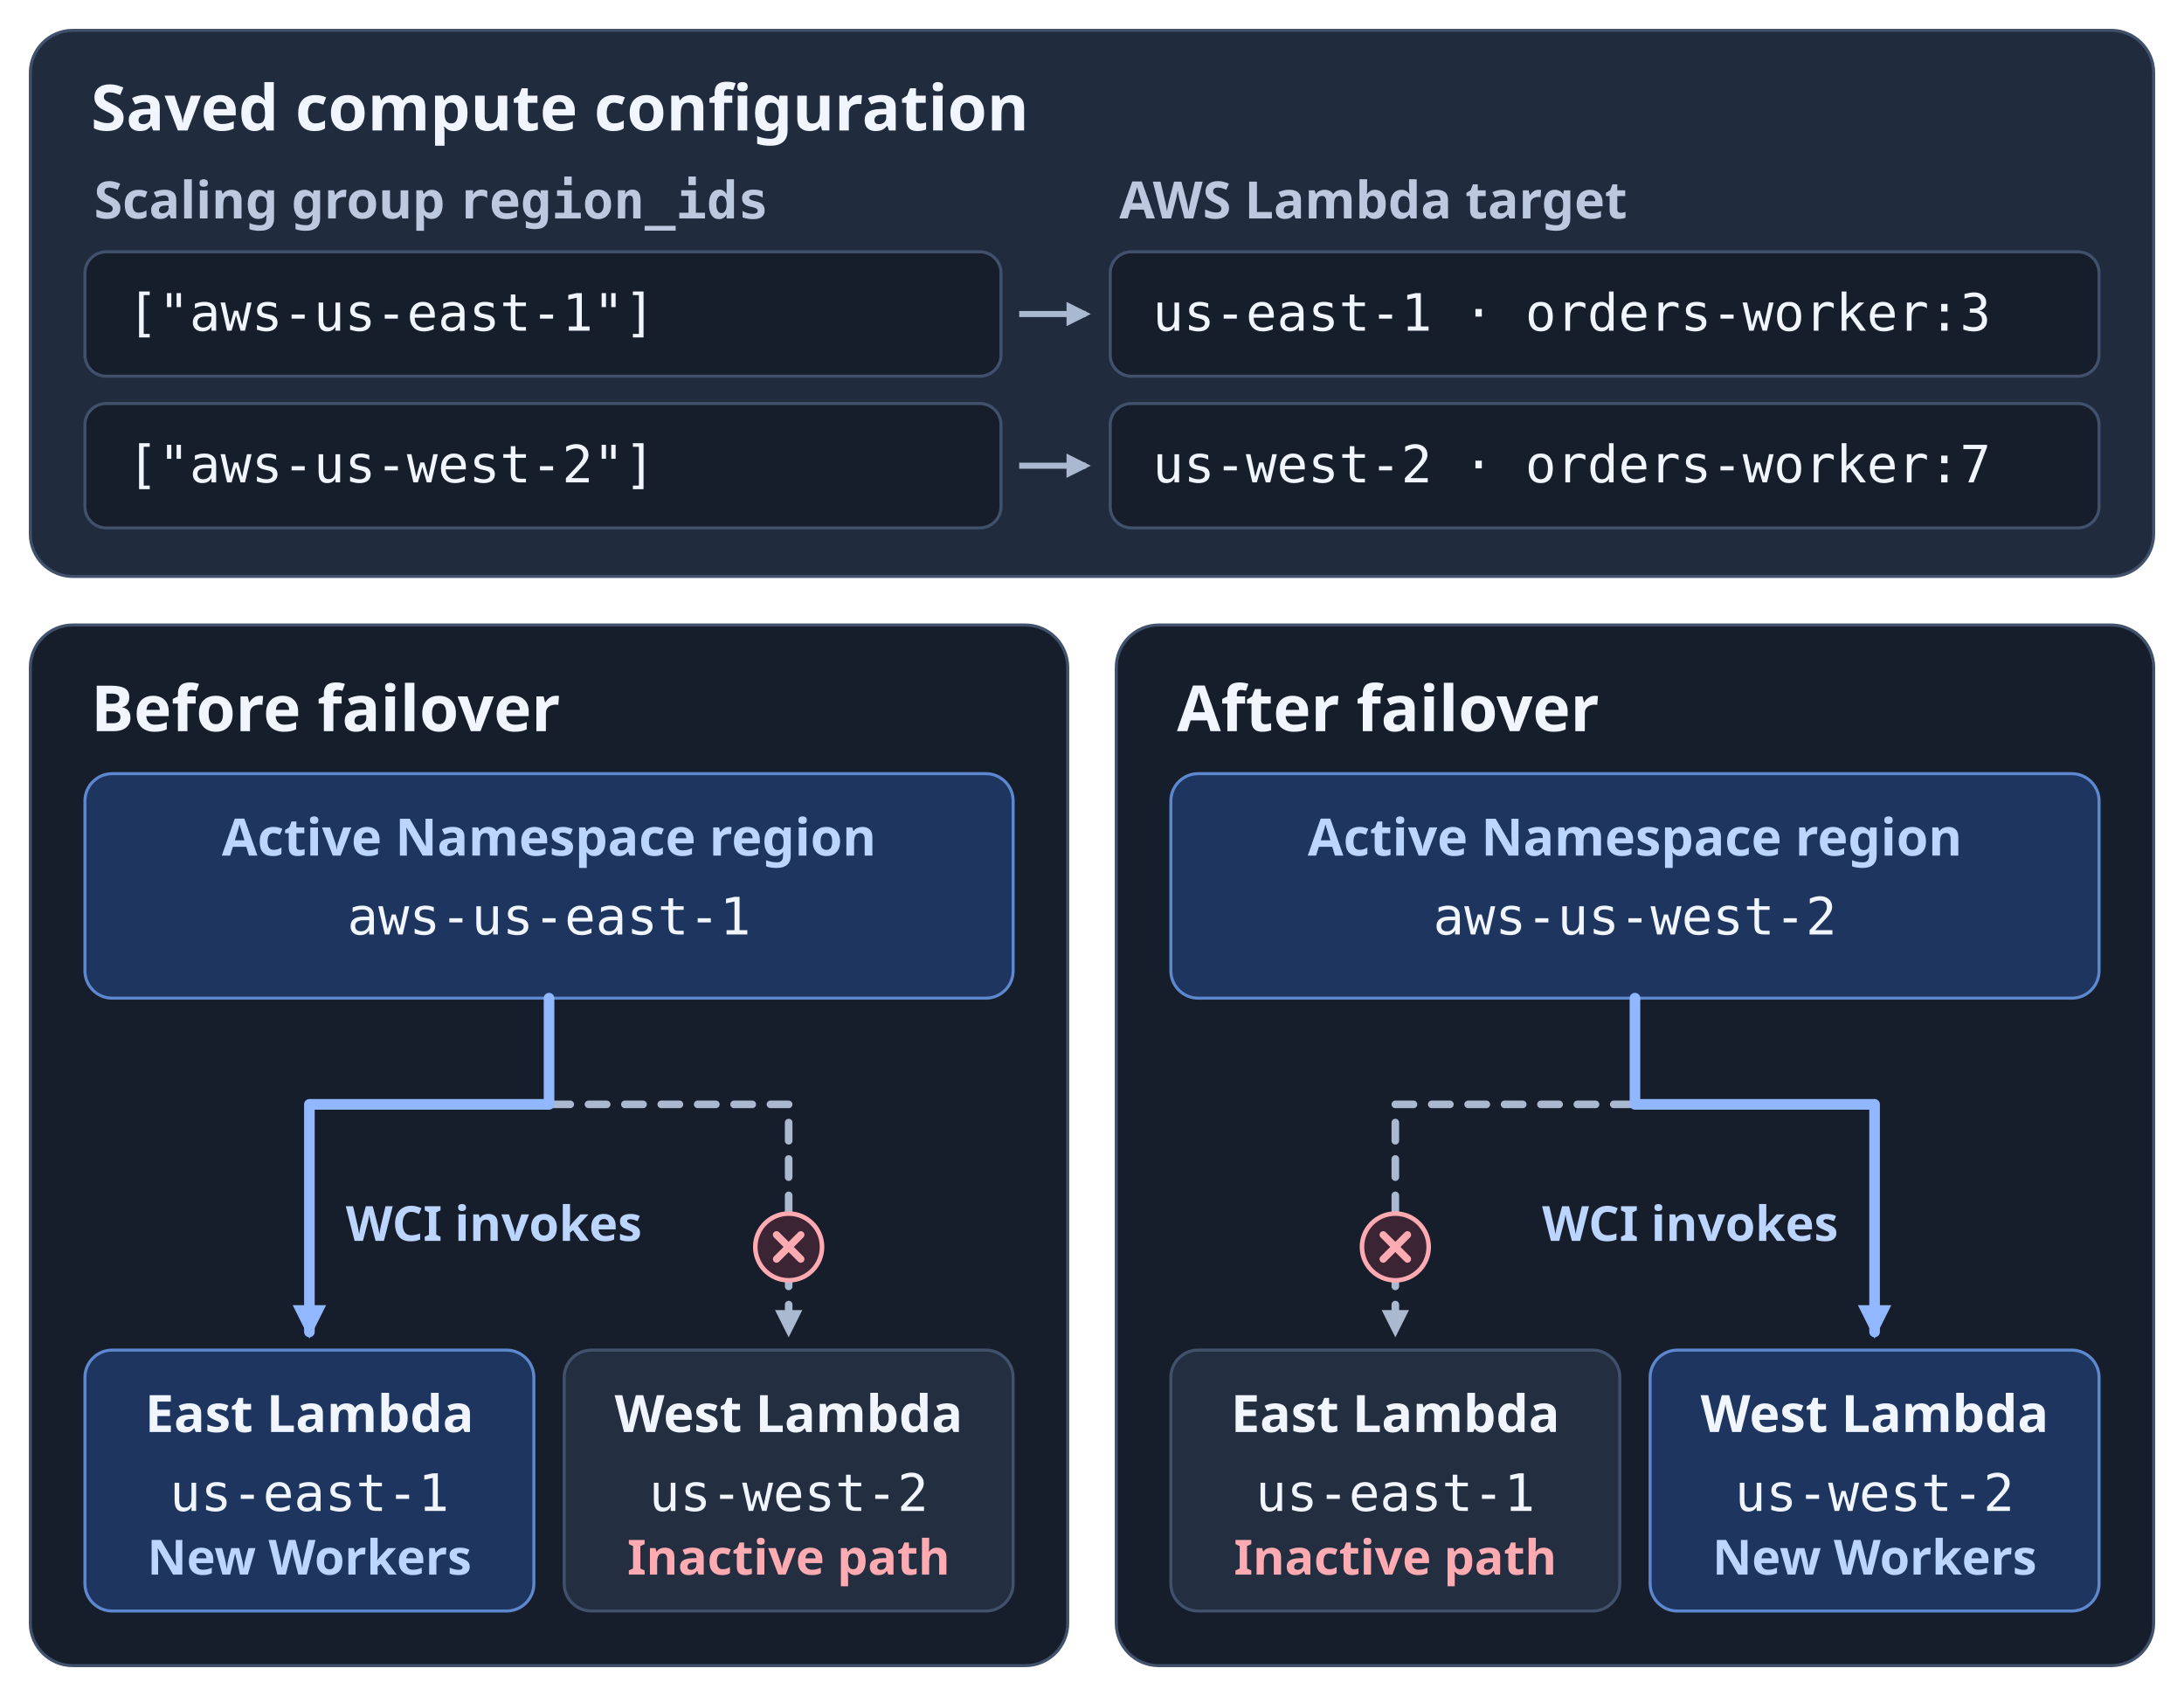
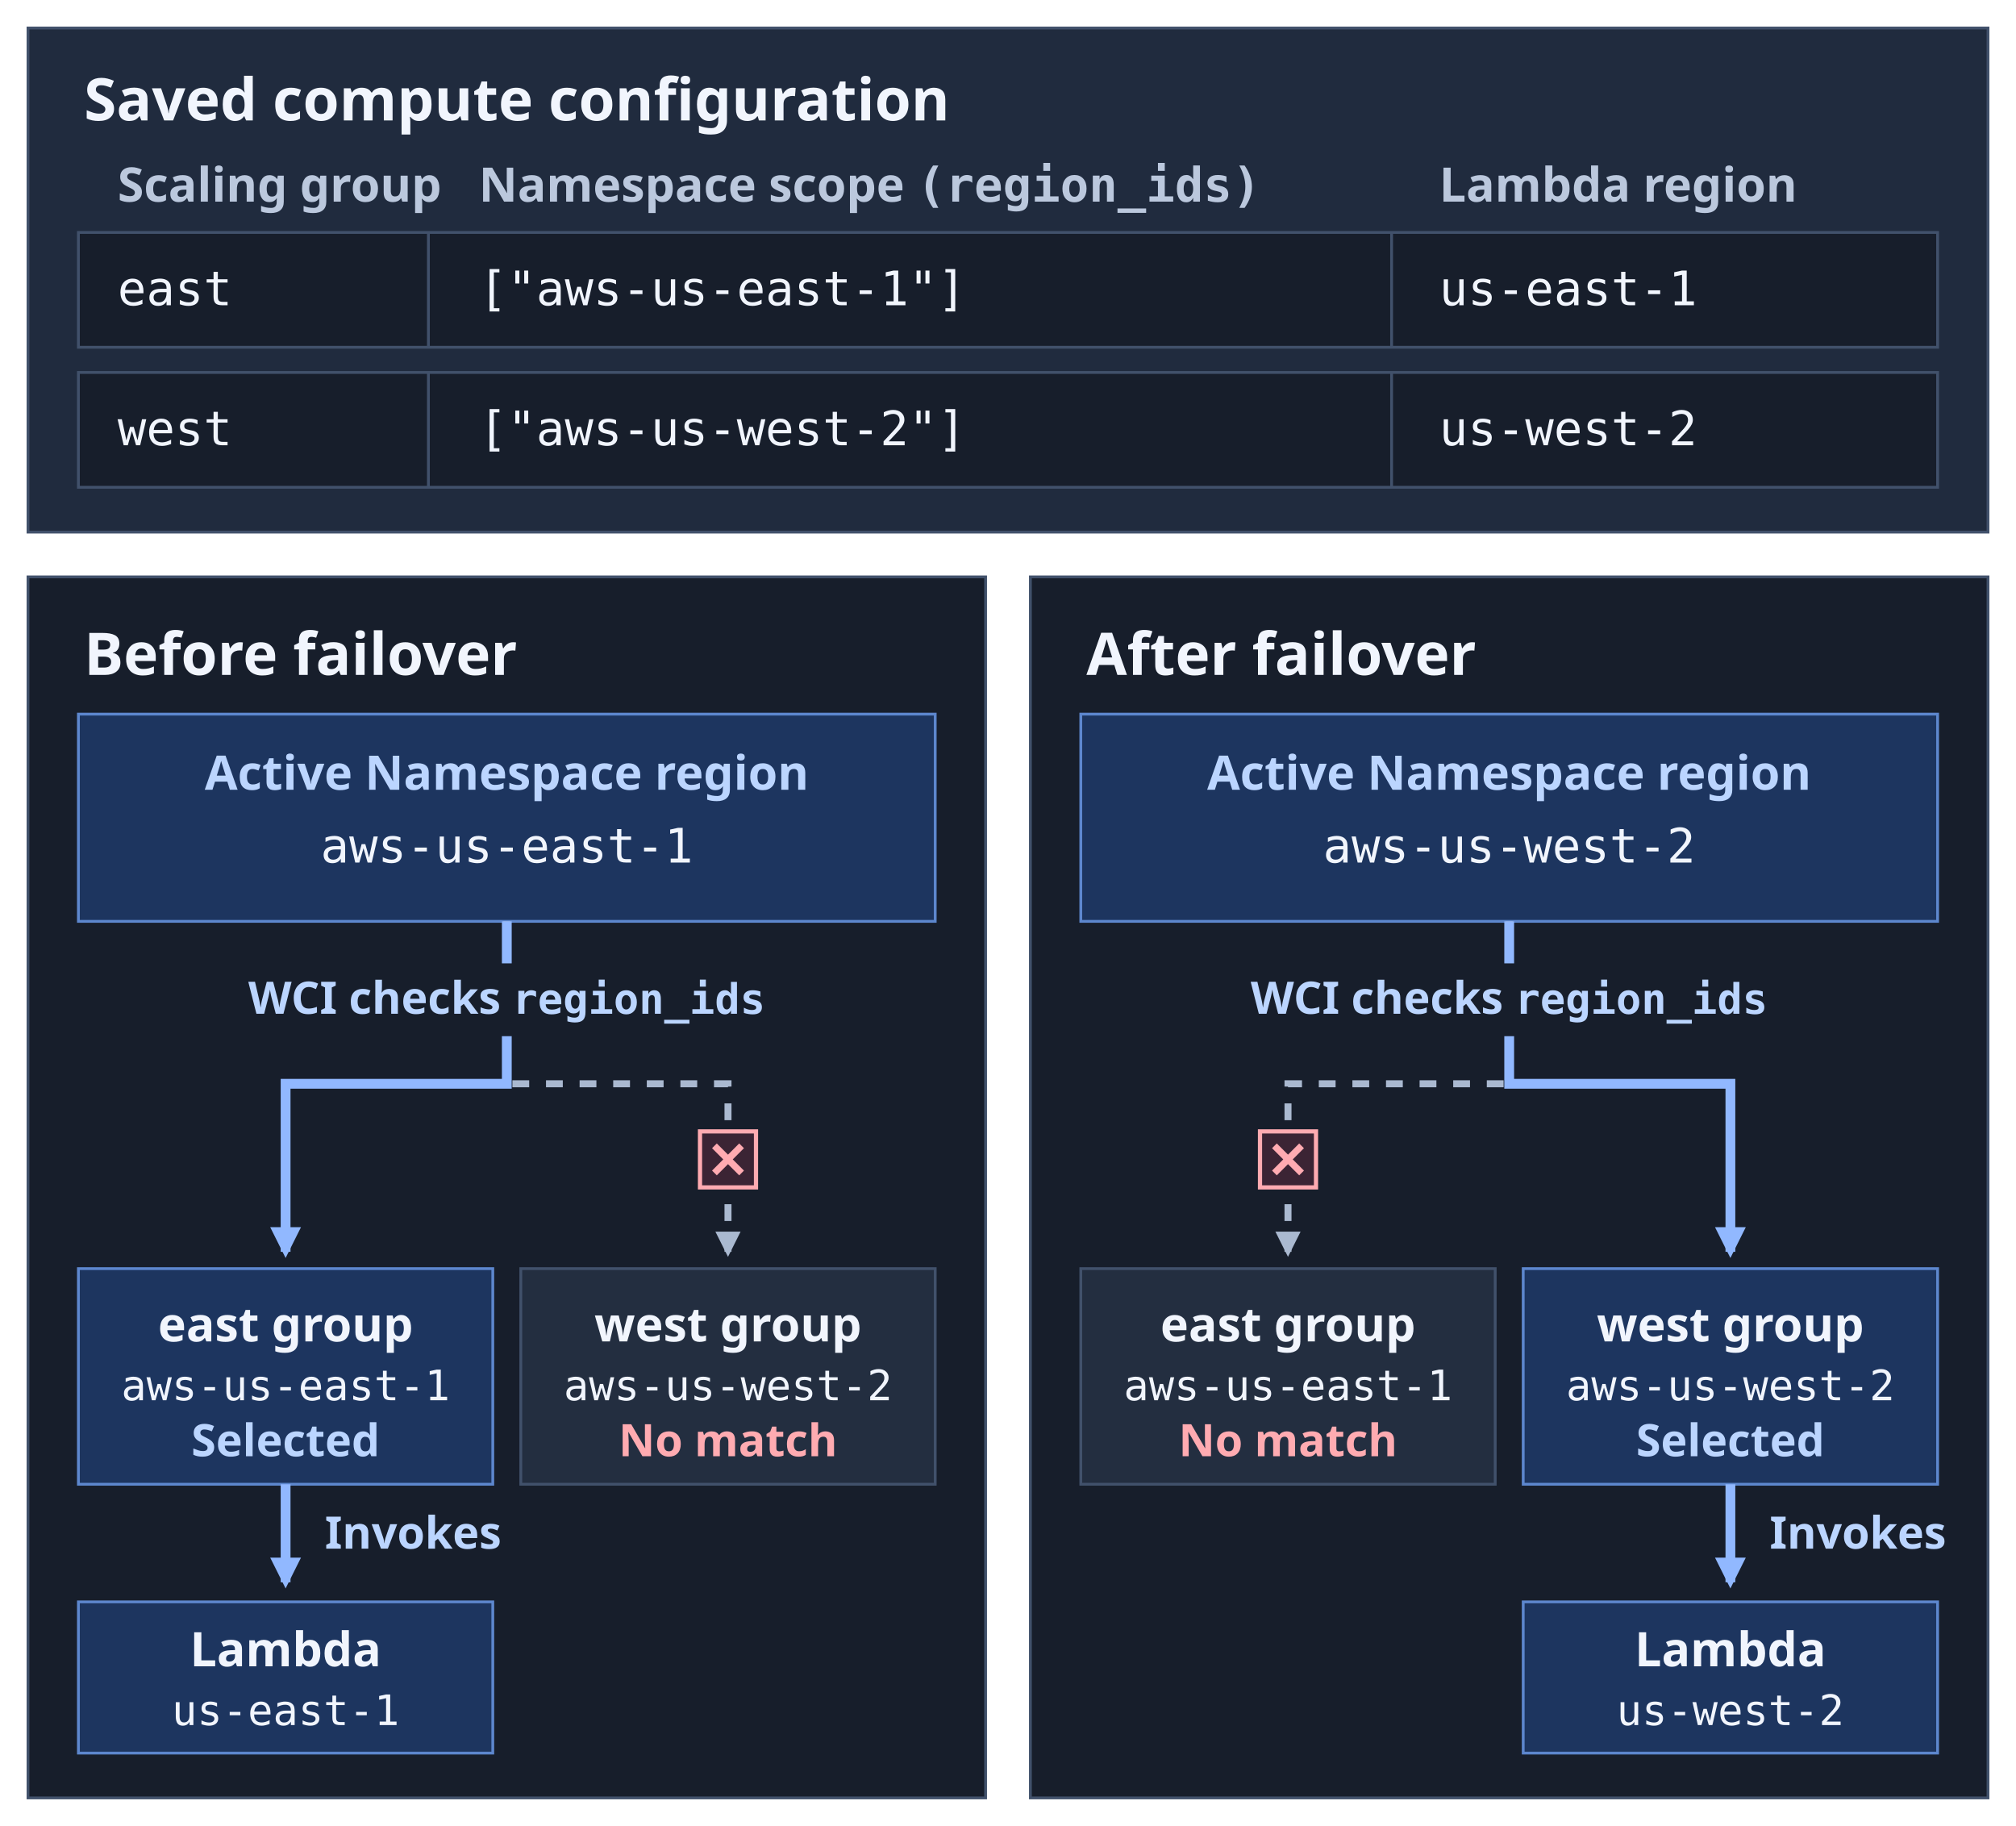
- <svg xmlns="http://www.w3.org/2000/svg" width="720" height="559" viewBox="0 0 720 559" role="img" aria-labelledby="diagram-title diagram-description">
+ <svg xmlns="http://www.w3.org/2000/svg" width="720" height="652" viewBox="0 0 720 652" role="img" aria-labelledby="diagram-title diagram-description">
  <defs>
    <style>
      text { font-family: system-ui, sans-serif; fill: #F1F5FD; }
      .heading { font-size: 21px; font-weight: 700; }
      .label { font-size: 17px; font-weight: 600; }
      .muted { fill: #BBC8DD; }
-       .code { font-family: ui-monospace, Menlo, monospace; font-size: 17px; }
+       .code, .scope { font-family: ui-monospace, Menlo, monospace; }
+       .code { font-size: 17px; }
+       .scope { font-size: 15px; }
      .caption { font-size: 16px; font-weight: 650; }
      .active-label { fill: #BBD5FF; }
      .inactive-label { fill: #FFABB1; }
-       .active-path { fill: none; stroke: #91B8FF; stroke-width: 3.5; stroke-linecap: round; stroke-linejoin: round; }
-       .inactive-path { fill: none; stroke: #AAB9D0; stroke-width: 2.5; stroke-dasharray: 6 6; stroke-linecap: round; stroke-linejoin: round; }
+       .panel { fill: #171E2B; stroke: #41516B; }
+       .label-background { fill: #171E2B; }
+       .selected { fill: #1D355F; stroke: #5D87CE; }
+       .unmatched { fill: #232E40; stroke: #41516B; }
+       .active-path { fill: none; stroke: #91B8FF; stroke-width: 3.5; }
+       .inactive-path { fill: none; stroke: #AAB9D0; stroke-width: 2.5; stroke-dasharray: 6 6; }
    </style>
-     <marker id="config-arrow" viewBox="0 0 10 10" refX="8" refY="5" markerWidth="8" markerHeight="8" markerUnits="userSpaceOnUse" orient="auto">
-       <path d="M 0 0 L 10 5 L 0 10 Z" fill="#AAB9D0" />
-     </marker>
    <marker id="active-arrow" viewBox="0 0 10 10" refX="8" refY="5" markerWidth="11" markerHeight="11" markerUnits="userSpaceOnUse" orient="auto">
      <path d="M 0 0 L 10 5 L 0 10 Z" fill="#91B8FF" />
    </marker>
    <marker id="inactive-arrow" viewBox="0 0 10 10" refX="8" refY="5" markerWidth="9" markerHeight="9" markerUnits="userSpaceOnUse" orient="auto">
      <path d="M 0 0 L 10 5 L 0 10 Z" fill="#AAB9D0" />
    </marker>
    <g id="inactive-mark">
-       <circle r="11" fill="#3B2434" stroke="#FFABB1" stroke-width="1.5" />
-       <path d="M -4 -4 L 4 4 M 4 -4 L -4 4" fill="none" stroke="#FFABB1" stroke-width="2.4" stroke-linecap="round" />
+       <rect x="-10" y="-10" width="20" height="20" fill="#3B2434" stroke="#FFABB1" stroke-width="1.5" />
+       <path d="M -4 -4 L 4 4 M 4 -4 L -4 4" fill="none" stroke="#FFABB1" stroke-width="2.4" stroke-linecap="square" />
    </g>
  </defs>
  <g aria-label="Saved compute configuration">
-     <rect x="10" y="10" width="700" height="180" rx="14" fill="#202B3E" stroke="#41516B" />
+     <rect x="10" y="10" width="700" height="180" fill="#202B3E" stroke="#41516B" />
    <text x="30" y="43" class="heading">Saved compute configuration</text>
-     <text x="31" y="72" class="label muted">Scaling group <tspan class="code">region_ids</tspan>
+     <text x="42" y="72" class="label muted">Scaling group</text>
+     <text x="171" y="72" class="label muted">Namespace scope <tspan class="code">(region_ids)</tspan>
    </text>
-     <text x="369" y="72" class="label muted">AWS Lambda target</text>
-     <rect x="28" y="83" width="302" height="41" rx="7" fill="#171E2B" stroke="#41516B" />
-     <rect x="366" y="83" width="326" height="41" rx="7" fill="#171E2B" stroke="#41516B" />
-     <path d="M 336 103.5 H 358" fill="none" stroke="#AAB9D0" stroke-width="2" marker-end="url(#config-arrow)" />
-     <text x="42" y="109" class="code">["aws-us-east-1"]</text>
-     <text x="380" y="109" class="code">us-east-1 · orders-worker:3</text>
-     <rect x="28" y="133" width="302" height="41" rx="7" fill="#171E2B" stroke="#41516B" />
-     <rect x="366" y="133" width="326" height="41" rx="7" fill="#171E2B" stroke="#41516B" />
-     <path d="M 336 153.5 H 358" fill="none" stroke="#AAB9D0" stroke-width="2" marker-end="url(#config-arrow)" />
-     <text x="42" y="159" class="code">["aws-us-west-2"]</text>
-     <text x="380" y="159" class="code">us-west-2 · orders-worker:7</text>
+     <text x="514" y="72" class="label muted">Lambda region</text>
+     <rect x="28" y="83" width="664" height="41" class="panel" />
+     <path d="M 153 83 V 124 M 497 83 V 124" fill="none" stroke="#41516B" />
+     <text x="42" y="109" class="code">east</text>
+     <text x="171" y="109" class="code">["aws-us-east-1"]</text>
+     <text x="514" y="109" class="code">us-east-1</text>
+     <rect x="28" y="133" width="664" height="41" class="panel" />
+     <path d="M 153 133 V 174 M 497 133 V 174" fill="none" stroke="#41516B" />
+     <text x="42" y="159" class="code">west</text>
+     <text x="171" y="159" class="code">["aws-us-west-2"]</text>
+     <text x="514" y="159" class="code">us-west-2</text>
  </g>
-   <g aria-label="Worker invocations before failover">
-     <rect x="10" y="206" width="342" height="343" rx="14" fill="#171E2B" stroke="#41516B" />
+   <g transform="translate(0)" aria-label="Before failover">
+     <rect x="10" y="206" width="342" height="436" class="panel" />
    <text x="30" y="241" class="heading">Before failover</text>
-     <rect x="28" y="255" width="306" height="74" rx="9" fill="#1D355F" stroke="#5D87CE" />
+     <rect x="28" y="255" width="306" height="74" class="selected" />
    <text x="181" y="282" text-anchor="middle" class="label active-label">Active Namespace region</text>
    <text x="181" y="308" text-anchor="middle" class="code">aws-us-east-1</text>
-     <path d="M 181 329 V 364 H 260 V 439" class="inactive-path" marker-end="url(#inactive-arrow)" />
-     <path d="M 181 329 V 364 H 102 V 439" class="active-path" marker-end="url(#active-arrow)" />
-     <text x="114" y="409" class="caption active-label">WCI invokes</text>
-     <use href="#inactive-mark" x="260" y="411" />
-     <rect x="28" y="445" width="148" height="86" rx="9" fill="#1D355F" stroke="#5D87CE" />
-     <text x="102" y="472" text-anchor="middle" class="label">East Lambda</text>
-     <text x="102" y="498" text-anchor="middle" class="code">us-east-1</text>
-     <text x="102" y="519" text-anchor="middle" class="caption active-label">New Workers</text>
-     <rect x="186" y="445" width="148" height="86" rx="9" fill="#232E40" stroke="#41516B" />
-     <text x="260" y="472" text-anchor="middle" class="label">West Lambda</text>
-     <text x="260" y="498" text-anchor="middle" class="code">us-west-2</text>
-     <text x="260" y="519" text-anchor="middle" class="caption inactive-label">Inactive path</text>
+     <path d="M 181 329 V 387 H 260 V 447" class="inactive-path" marker-end="url(#inactive-arrow)" />
+     <path d="M 181 329 V 387 H 102 V 447" class="active-path" marker-end="url(#active-arrow)" />
+     <rect x="74" y="344" width="214" height="26" class="label-background" />
+     <text x="181" y="362" text-anchor="middle" class="caption active-label">WCI checks <tspan class="scope">region_ids</tspan>
+     </text>
+     <use href="#inactive-mark" x="260" y="414" />
+     <rect x="28" y="453" width="148" height="77" class="selected" />
+     <text x="102" y="479" text-anchor="middle" class="label">east group</text>
+     <text x="102" y="500" text-anchor="middle" class="scope">aws-us-east-1</text>
+     <text x="102" y="520" text-anchor="middle" class="caption active-label">Selected</text>
+     <rect x="186" y="453" width="148" height="77" class="unmatched" />
+     <text x="260" y="479" text-anchor="middle" class="label">west group</text>
+     <text x="260" y="500" text-anchor="middle" class="scope">aws-us-west-2</text>
+     <text x="260" y="520" text-anchor="middle" class="caption inactive-label">No match</text>
+     <path d="M 102 530 V 565" class="active-path" marker-end="url(#active-arrow)" />
+     <text x="116" y="553" class="caption active-label">Invokes</text>
+     <rect x="28" y="572" width="148" height="54" class="selected" />
+     <text x="102" y="595" text-anchor="middle" class="label">Lambda</text>
+     <text x="102" y="616" text-anchor="middle" class="scope">us-east-1</text>
  </g>
-   <g aria-label="Worker invocations after failover">
-     <rect x="368" y="206" width="342" height="343" rx="14" fill="#171E2B" stroke="#41516B" />
-     <text x="388" y="241" class="heading">After failover</text>
-     <rect x="386" y="255" width="306" height="74" rx="9" fill="#1D355F" stroke="#5D87CE" />
-     <text x="539" y="282" text-anchor="middle" class="label active-label">Active Namespace region</text>
-     <text x="539" y="308" text-anchor="middle" class="code">aws-us-west-2</text>
-     <path d="M 539 329 V 364 H 460 V 439" class="inactive-path" marker-end="url(#inactive-arrow)" />
-     <path d="M 539 329 V 364 H 618 V 439" class="active-path" marker-end="url(#active-arrow)" />
-     <text x="606" y="409" text-anchor="end" class="caption active-label">WCI invokes</text>
-     <use href="#inactive-mark" x="460" y="411" />
-     <rect x="386" y="445" width="148" height="86" rx="9" fill="#232E40" stroke="#41516B" />
-     <text x="460" y="472" text-anchor="middle" class="label">East Lambda</text>
-     <text x="460" y="498" text-anchor="middle" class="code">us-east-1</text>
-     <text x="460" y="519" text-anchor="middle" class="caption inactive-label">Inactive path</text>
-     <rect x="544" y="445" width="148" height="86" rx="9" fill="#1D355F" stroke="#5D87CE" />
-     <text x="618" y="472" text-anchor="middle" class="label">West Lambda</text>
-     <text x="618" y="498" text-anchor="middle" class="code">us-west-2</text>
-     <text x="618" y="519" text-anchor="middle" class="caption active-label">New Workers</text>
+   <g transform="translate(358)" aria-label="After failover">
+     <rect x="10" y="206" width="342" height="436" class="panel" />
+     <text x="30" y="241" class="heading">After failover</text>
+     <rect x="28" y="255" width="306" height="74" class="selected" />
+     <text x="181" y="282" text-anchor="middle" class="label active-label">Active Namespace region</text>
+     <text x="181" y="308" text-anchor="middle" class="code">aws-us-west-2</text>
+     <path d="M 181 329 V 387 H 102 V 447" class="inactive-path" marker-end="url(#inactive-arrow)" />
+     <path d="M 181 329 V 387 H 260 V 447" class="active-path" marker-end="url(#active-arrow)" />
+     <rect x="74" y="344" width="214" height="26" class="label-background" />
+     <text x="181" y="362" text-anchor="middle" class="caption active-label">WCI checks <tspan class="scope">region_ids</tspan>
+     </text>
+     <use href="#inactive-mark" x="102" y="414" />
+     <rect x="28" y="453" width="148" height="77" class="unmatched" />
+     <text x="102" y="479" text-anchor="middle" class="label">east group</text>
+     <text x="102" y="500" text-anchor="middle" class="scope">aws-us-east-1</text>
+     <text x="102" y="520" text-anchor="middle" class="caption inactive-label">No match</text>
+     <rect x="186" y="453" width="148" height="77" class="selected" />
+     <text x="260" y="479" text-anchor="middle" class="label">west group</text>
+     <text x="260" y="500" text-anchor="middle" class="scope">aws-us-west-2</text>
+     <text x="260" y="520" text-anchor="middle" class="caption active-label">Selected</text>
+     <path d="M 260 530 V 565" class="active-path" marker-end="url(#active-arrow)" />
+     <text x="274" y="553" class="caption active-label">Invokes</text>
+     <rect x="186" y="572" width="148" height="54" class="selected" />
+     <text x="260" y="595" text-anchor="middle" class="label">Lambda</text>
+     <text x="260" y="616" text-anchor="middle" class="scope">us-west-2</text>
  </g>
</svg>
